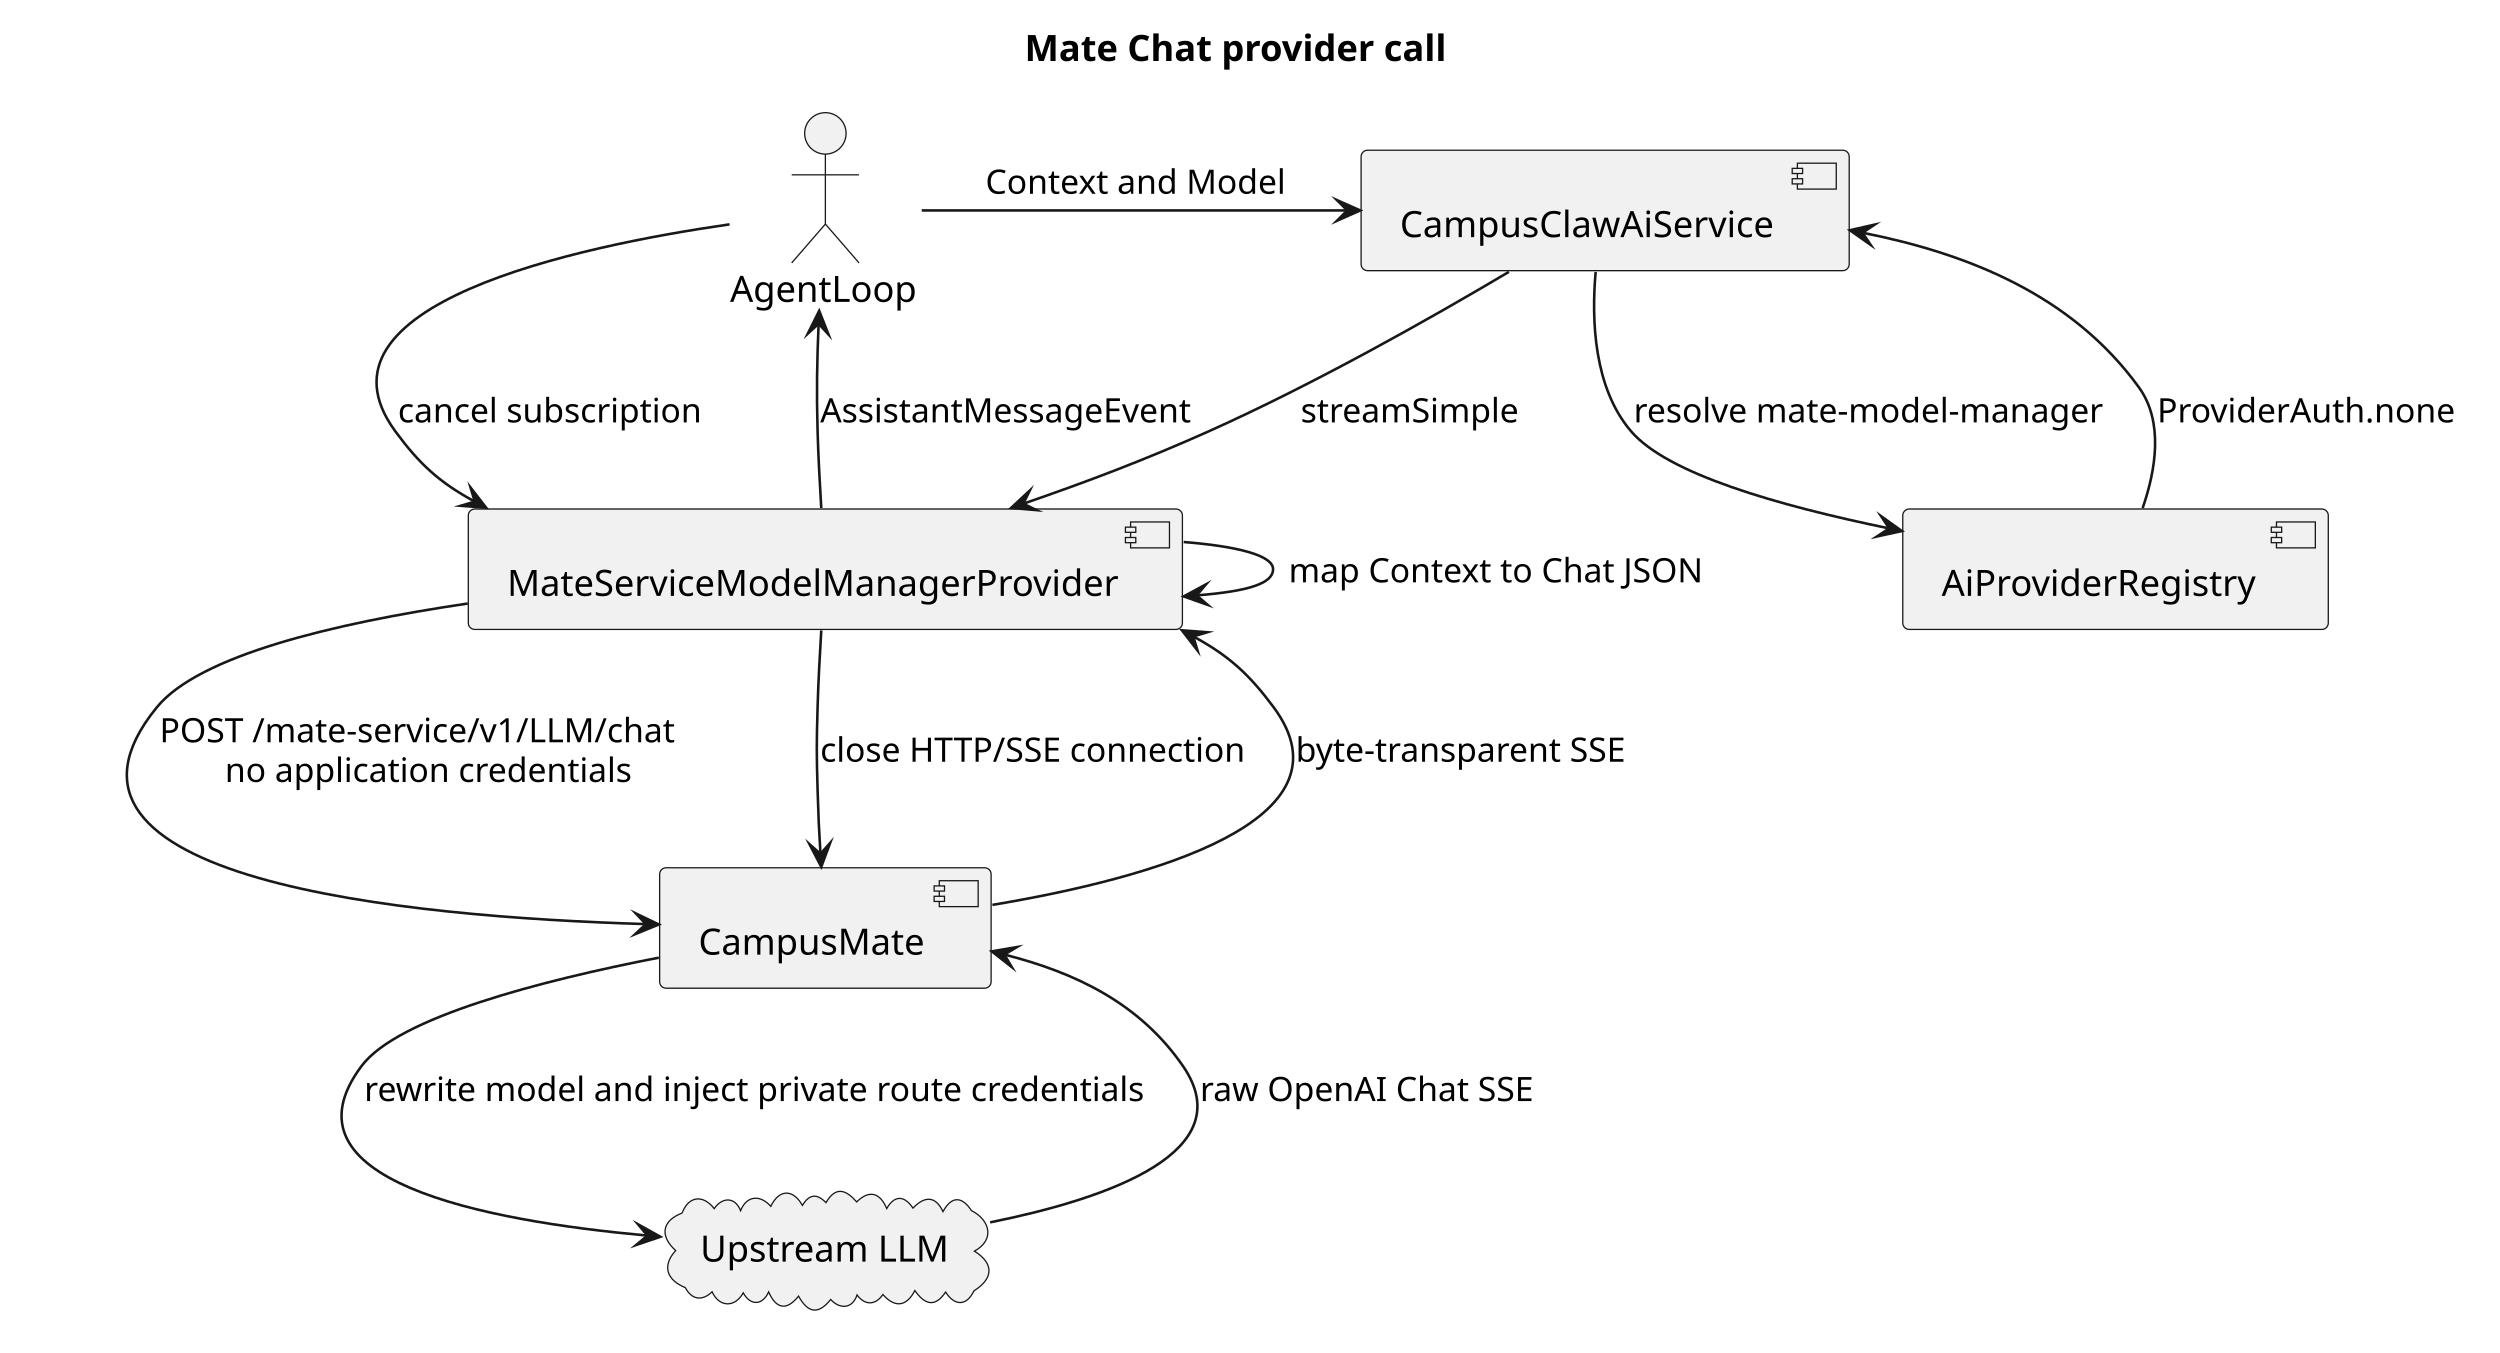
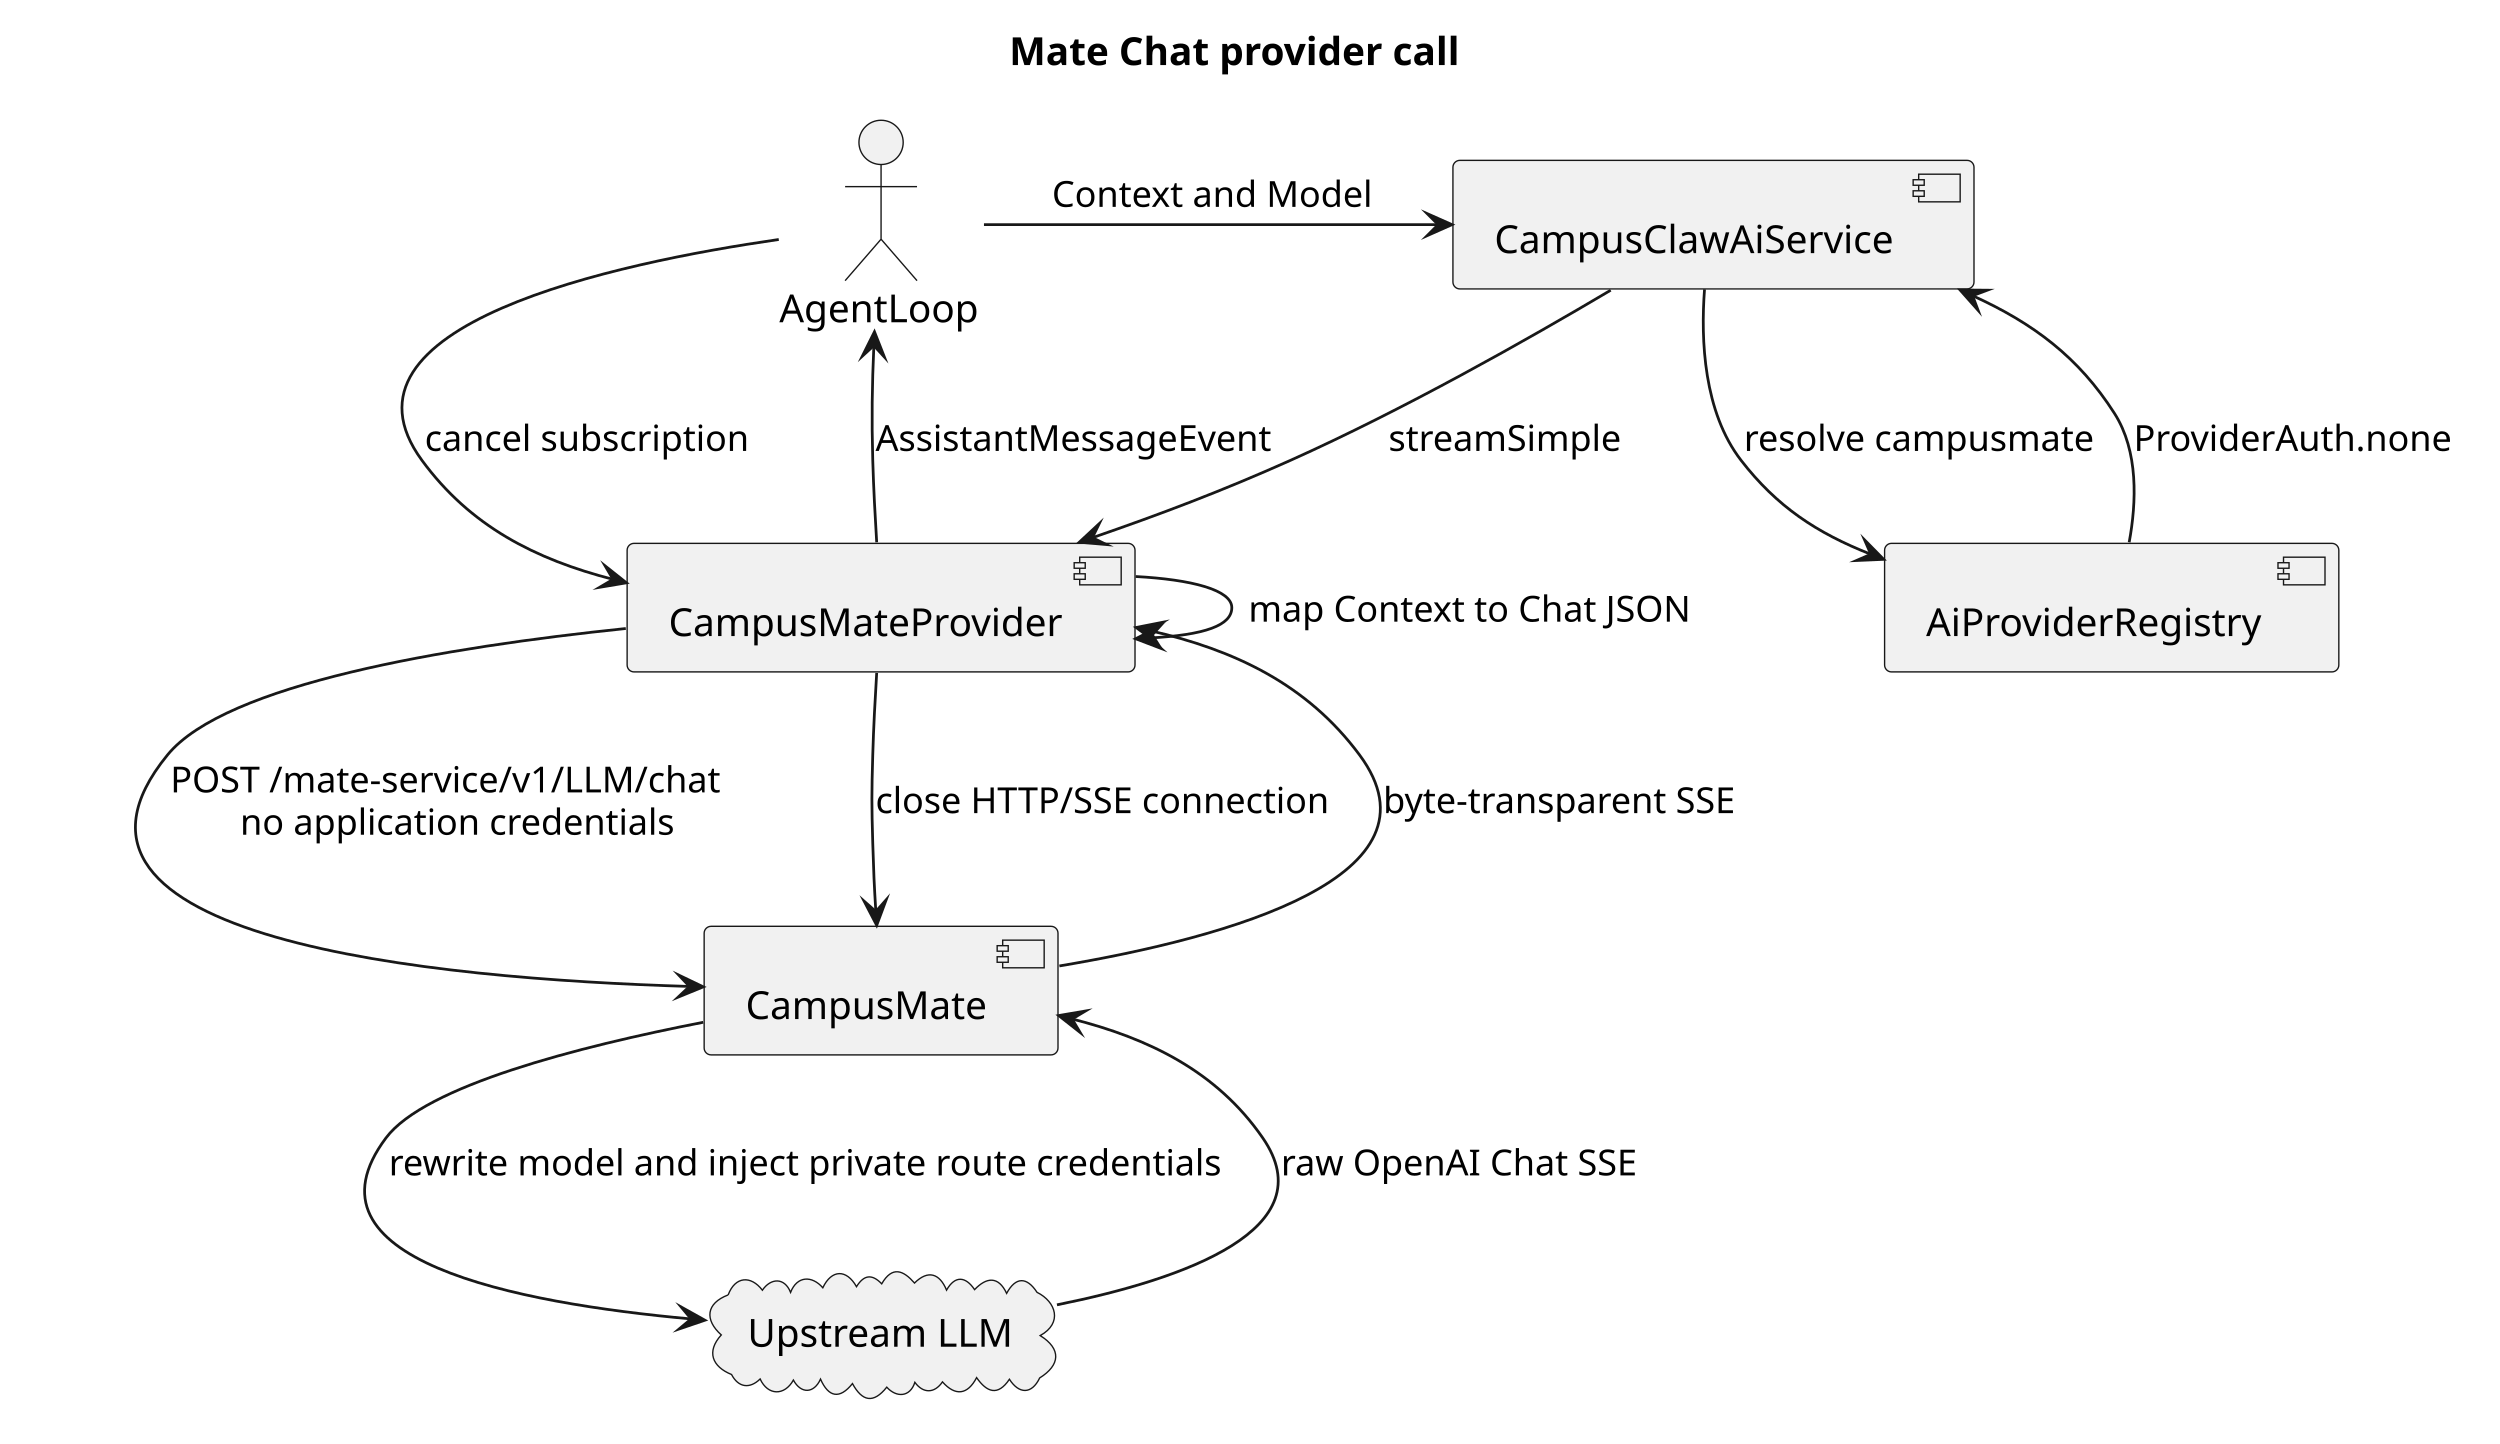
- <svg xmlns="http://www.w3.org/2000/svg" contentStyleType="text/css" data-diagram-type="DESCRIPTION" height="522px" preserveAspectRatio="none" style="width:965px;height:522px;background:#FFFFFF;" version="1.1" viewBox="0 0 965 522" width="965px" zoomAndPan="magnify">
+ <svg xmlns="http://www.w3.org/2000/svg" contentStyleType="text/css" data-diagram-type="DESCRIPTION" height="522px" preserveAspectRatio="none" style="width:904px;height:522px;background:#FFFFFF;" version="1.1" viewBox="0 0 904 522" width="904px" zoomAndPan="magnify">
  <defs />
  <g>
-     <g class="title" data-source-line="10">
-       <text fill="#000000" font-family="sans-serif" font-size="14" font-weight="700" lengthAdjust="spacing" textLength="167.802" x="395.507" y="23.535">Mate Chat provider call</text>
+     <g class="title" data-source-line="11">
+       <text fill="#000000" font-family="sans-serif" font-size="14" font-weight="700" lengthAdjust="spacing" textLength="167.802" x="364.942" y="23.535">Mate Chat provider call</text>
    </g>
-     <g class="entity" data-qualified-name="AgentLoop" data-source-line="11" id="ent0001">
+     <g class="entity" data-qualified-name="AgentLoop" data-source-line="12" id="ent0001">
      <ellipse cx="318.594" cy="51.488" fill="#F1F1F1" rx="8" ry="8" style="stroke:#181818;stroke-width:0.5;" />
      <path d="M318.594,59.488 L318.594,86.488 M305.594,67.488 L331.594,67.488 M318.594,86.488 L305.594,101.488 M318.594,86.488 L331.594,101.488" fill="none" style="stroke:#181818;stroke-width:0.5;" />
      <text fill="#000000" font-family="sans-serif" font-size="14" lengthAdjust="spacing" textLength="73.589" x="281.8" y="116.523">AgentLoop</text>
    </g>
-     <g class="entity" data-qualified-name="CampusClawAiService" data-source-line="12" id="ent0002">
+     <g class="entity" data-qualified-name="CampusClawAiService" data-source-line="13" id="ent0002">
      <rect fill="#F1F1F1" height="46.488" rx="2.5" ry="2.5" style="stroke:#181818;stroke-width:0.5;" width="188.415" x="525.38" y="57.988" />
      <rect fill="#F1F1F1" height="10" style="stroke:#181818;stroke-width:0.5;" width="15" x="693.795" y="62.988" />
      <rect fill="#F1F1F1" height="2" style="stroke:#181818;stroke-width:0.5;" width="4" x="691.795" y="64.988" />
      <rect fill="#F1F1F1" height="2" style="stroke:#181818;stroke-width:0.5;" width="4" x="691.795" y="68.988" />
      <text fill="#000000" font-family="sans-serif" font-size="14" lengthAdjust="spacing" textLength="148.415" x="540.38" y="91.523">CampusClawAiService</text>
    </g>
-     <g class="entity" data-qualified-name="AiProviderRegistry" data-source-line="13" id="ent0003">
-       <rect fill="#F1F1F1" height="46.488" rx="2.5" ry="2.5" style="stroke:#181818;stroke-width:0.5;" width="164.25" x="734.47" y="196.478" />
-       <rect fill="#F1F1F1" height="10" style="stroke:#181818;stroke-width:0.5;" width="15" x="878.72" y="201.478" />
-       <rect fill="#F1F1F1" height="2" style="stroke:#181818;stroke-width:0.5;" width="4" x="876.72" y="203.478" />
-       <rect fill="#F1F1F1" height="2" style="stroke:#181818;stroke-width:0.5;" width="4" x="876.72" y="207.478" />
-       <text fill="#000000" font-family="sans-serif" font-size="14" lengthAdjust="spacing" textLength="124.25" x="749.47" y="230.013">AiProviderRegistry</text>
+     <g class="entity" data-qualified-name="AiProviderRegistry" data-source-line="14" id="ent0003">
+       <rect fill="#F1F1F1" height="46.488" rx="2.5" ry="2.5" style="stroke:#181818;stroke-width:0.5;" width="164.25" x="681.47" y="196.478" />
+       <rect fill="#F1F1F1" height="10" style="stroke:#181818;stroke-width:0.5;" width="15" x="825.72" y="201.478" />
+       <rect fill="#F1F1F1" height="2" style="stroke:#181818;stroke-width:0.5;" width="4" x="823.72" y="203.478" />
+       <rect fill="#F1F1F1" height="2" style="stroke:#181818;stroke-width:0.5;" width="4" x="823.72" y="207.478" />
+       <text fill="#000000" font-family="sans-serif" font-size="14" lengthAdjust="spacing" textLength="124.25" x="696.47" y="230.013">AiProviderRegistry</text>
    </g>
-     <g class="entity" data-qualified-name="MateServiceModelManagerProvider" data-source-line="14" id="ent0004">
-       <rect fill="#F1F1F1" height="46.488" rx="2.5" ry="2.5" style="stroke:#181818;stroke-width:0.5;" width="275.642" x="180.77" y="196.478" />
-       <rect fill="#F1F1F1" height="10" style="stroke:#181818;stroke-width:0.5;" width="15" x="436.412" y="201.478" />
-       <rect fill="#F1F1F1" height="2" style="stroke:#181818;stroke-width:0.5;" width="4" x="434.412" y="203.478" />
-       <rect fill="#F1F1F1" height="2" style="stroke:#181818;stroke-width:0.5;" width="4" x="434.412" y="207.478" />
-       <text fill="#000000" font-family="sans-serif" font-size="14" lengthAdjust="spacing" textLength="235.642" x="195.77" y="230.013">MateServiceModelManagerProvider</text>
+     <g class="entity" data-qualified-name="CampusMateProvider" data-source-line="15" id="ent0004">
+       <rect fill="#F1F1F1" height="46.488" rx="2.5" ry="2.5" style="stroke:#181818;stroke-width:0.5;" width="183.65" x="226.77" y="196.478" />
+       <rect fill="#F1F1F1" height="10" style="stroke:#181818;stroke-width:0.5;" width="15" x="390.42" y="201.478" />
+       <rect fill="#F1F1F1" height="2" style="stroke:#181818;stroke-width:0.5;" width="4" x="388.42" y="203.478" />
+       <rect fill="#F1F1F1" height="2" style="stroke:#181818;stroke-width:0.5;" width="4" x="388.42" y="207.478" />
+       <text fill="#000000" font-family="sans-serif" font-size="14" lengthAdjust="spacing" textLength="143.65" x="241.77" y="230.013">CampusMateProvider</text>
    </g>
-     <g class="entity" data-qualified-name="CampusMate" data-source-line="15" id="ent0005">
+     <g class="entity" data-qualified-name="CampusMate" data-source-line="16" id="ent0005">
      <rect fill="#F1F1F1" height="46.488" rx="2.5" ry="2.5" style="stroke:#181818;stroke-width:0.5;" width="127.951" x="254.62" y="334.958" />
      <rect fill="#F1F1F1" height="10" style="stroke:#181818;stroke-width:0.5;" width="15" x="362.571" y="339.958" />
      <rect fill="#F1F1F1" height="2" style="stroke:#181818;stroke-width:0.5;" width="4" x="360.571" y="341.958" />
      <rect fill="#F1F1F1" height="2" style="stroke:#181818;stroke-width:0.5;" width="4" x="360.571" y="345.958" />
      <text fill="#000000" font-family="sans-serif" font-size="14" lengthAdjust="spacing" textLength="87.951" x="269.62" y="368.493">CampusMate</text>
    </g>
-     <g class="entity" data-qualified-name="Upstream" data-source-line="16" id="ent0006">
+     <g class="entity" data-qualified-name="Upstream" data-source-line="17" id="ent0006">
      <path d="M263.301,468.239 C265.82,461.516 271.48,461.066 275.681,466.531 C278.655,462.137 283.658,461.763 285.87,467.312 C288.258,461.26 293.642,461.196 297.527,465.651 C300.719,458.962 306.095,458.853 309.711,465.257 C312.375,460.993 315.257,460.526 318.823,464.225 C322.644,457.673 326.603,459.285 330.69,463.941 C335.603,459.06 339.767,460.471 342.273,466.497 C345.352,461.121 349.155,461.498 352.41,466.323 C356.688,461.835 360.985,461.281 363.995,467.673 C367.308,461.601 371.286,461.655 374.992,467.304 C381.897,470.74 384.352,478.406 376.137,482.95 C383.882,487.789 383.41,493.611 375.95,498.264 C373.028,504.349 368.431,504.089 365.005,498.747 C360.771,505.037 356.804,503.39 353.14,498.159 C349.885,504.39 345.484,504.957 340.798,499.697 C337.909,503.899 333.847,503.966 330.819,499.864 C329.011,505.388 324.049,505.368 320.651,501.603 C315.808,507.676 311.782,506.781 308.245,500.311 C303.606,506.12 299.608,505.267 296.697,498.7 C294.301,503.979 289.647,504.083 286.889,499.045 C283.686,504.793 277.67,504.73 274.862,498.644 C271.057,502.334 267.006,501.749 264.523,497.021 C257.536,494.193 255.305,488.781 260.813,482.713 C254.701,477.227 255.285,471.298 263.301,468.239" fill="#F1F1F1" style="stroke:#181818;stroke-width:0.5;" />
      <text fill="#000000" font-family="sans-serif" font-size="14" lengthAdjust="spacing" textLength="96.633" x="270.28" y="486.983">Upstream LLM</text>
    </g>
-     <g class="link" data-entity-1="ent0001" data-entity-2="ent0002" data-link-type="dependency" data-source-line="18" id="lnk7">
+     <g class="link" data-entity-1="ent0001" data-entity-2="ent0002" data-link-type="dependency" data-source-line="19" id="lnk7">
      <path d="M355.8,81.228 C397.8,81.228 462.73,81.228 520.04,81.228" fill="none" id="AgentLoop-to-CampusClawAiService" style="stroke:#181818;stroke-width:1;" />
      <polygon fill="#181818" points="525.04,81.228,516.04,77.228,520.04,81.228,516.04,85.228,525.04,81.228" style="stroke:#181818;stroke-width:1;stroke-linejoin:miter;stroke-miterlimit:10;" />
      <text fill="#000000" font-family="sans-serif" font-size="13" lengthAdjust="spacing" textLength="120.009" x="380.39" y="74.797">Context and Model</text>
    </g>
-     <g class="link" data-entity-1="ent0002" data-entity-2="ent0003" data-link-type="dependency" data-source-line="19" id="lnk8">
-       <path d="M615.92,104.968 C614.26,123.658 615.22,149.698 629.59,166.478 C643.68,182.918 685.844,195.006 729.224,203.976" fill="none" id="CampusClawAiService-to-AiProviderRegistry" style="stroke:#181818;stroke-width:1;" />
-       <polygon fill="#181818" points="734.12,204.988,726.116,199.249,729.224,203.976,724.496,207.083,734.12,204.988" style="stroke:#181818;stroke-width:1;stroke-linejoin:miter;stroke-miterlimit:10;" />
-       <text fill="#000000" font-family="sans-serif" font-size="13" lengthAdjust="spacing" textLength="190.017" x="630.59" y="163.047">resolve mate-model-manager</text>
+     <g class="link" data-entity-1="ent0002" data-entity-2="ent0003" data-link-type="dependency" data-source-line="20" id="lnk8">
+       <path d="M616.36,104.608 C614.96,123.078 616.07,148.998 629.59,166.478 C642.5,183.158 656.838,192.686 676.488,200.426" fill="none" id="CampusClawAiService-to-AiProviderRegistry" style="stroke:#181818;stroke-width:1;" />
+       <polygon fill="#181818" points="681.14,202.258,674.232,195.238,676.488,200.426,671.3,202.682,681.14,202.258" style="stroke:#181818;stroke-width:1;stroke-linejoin:miter;stroke-miterlimit:10;" />
+       <text fill="#000000" font-family="sans-serif" font-size="13" lengthAdjust="spacing" textLength="129.289" x="630.59" y="163.047">resolve campusmate</text>
    </g>
-     <g class="link" data-entity-1="ent0003" data-entity-2="ent0002" data-link-type="dependency" data-source-line="20" id="lnk9">
-       <path d="M827.05,196.138 C832.13,181.528 835.27,162.818 825.59,149.478 C799.96,114.148 760.175,97.999 718.945,89.839" fill="none" id="AiProviderRegistry-to-CampusClawAiService" style="stroke:#181818;stroke-width:1;" />
-       <polygon fill="#181818" points="714.04,88.868,722.092,94.54,718.945,89.839,723.645,86.692,714.04,88.868" style="stroke:#181818;stroke-width:1;stroke-linejoin:miter;stroke-miterlimit:10;" />
-       <text fill="#000000" font-family="sans-serif" font-size="13" lengthAdjust="spacing" textLength="117.165" x="832.65" y="163.047">ProviderAuth.none</text>
+     <g class="link" data-entity-1="ent0003" data-entity-2="ent0002" data-link-type="dependency" data-source-line="21" id="lnk9">
+       <path d="M769.91,196.098 C772.57,181.658 773.33,163.148 764.59,149.478 C751.6,129.128 735.24,116.91 713.301,106.92" fill="none" id="AiProviderRegistry-to-CampusClawAiService" style="stroke:#181818;stroke-width:1;" />
+       <polygon fill="#181818" points="708.75,104.848,715.283,112.218,713.301,106.92,718.598,104.938,708.75,104.848" style="stroke:#181818;stroke-width:1;stroke-linejoin:miter;stroke-miterlimit:10;" />
+       <text fill="#000000" font-family="sans-serif" font-size="13" lengthAdjust="spacing" textLength="117.165" x="771.52" y="163.047">ProviderAuth.none</text>
    </g>
-     <g class="link" data-entity-1="ent0002" data-entity-2="ent0004" data-link-type="dependency" data-source-line="21" id="lnk10">
-       <path d="M582.43,104.938 C551.98,122.998 507.41,148.178 466.59,166.478 C442.22,177.398 419.548,185.98 395.008,194.43" fill="none" id="CampusClawAiService-to-MateServiceModelManagerProvider" style="stroke:#181818;stroke-width:1;" />
+     <g class="link" data-entity-1="ent0002" data-entity-2="ent0004" data-link-type="dependency" data-source-line="22" id="lnk10">
+       <path d="M582.43,104.938 C551.98,122.998 507.41,148.178 466.59,166.478 C442.22,177.398 419.548,185.98 395.008,194.43" fill="none" id="CampusClawAiService-to-CampusMateProvider" style="stroke:#181818;stroke-width:1;" />
      <polygon fill="#181818" points="390.28,196.058,400.092,196.91,395.008,194.43,397.487,189.346,390.28,196.058" style="stroke:#181818;stroke-width:1;stroke-linejoin:miter;stroke-miterlimit:10;" />
      <text fill="#000000" font-family="sans-serif" font-size="13" lengthAdjust="spacing" textLength="85.446" x="502.08" y="163.047">streamSimple</text>
    </g>
-     <g class="link" data-entity-1="ent0004" data-entity-2="ent0004" data-link-type="dependency" data-source-line="22" id="lnk11">
-       <path d="M456.9,209.218 C477.49,210.848 491.41,214.348 491.41,219.718 C491.41,225.088 482.474,228.194 461.884,229.824" fill="none" id="MateServiceModelManagerProvider-to-MateServiceModelManagerProvider" style="stroke:#181818;stroke-width:1;" />
-       <polygon fill="#181818" points="456.9,230.218,466.188,233.495,461.884,229.824,465.556,225.52,456.9,230.218" style="stroke:#181818;stroke-width:1;stroke-linejoin:miter;stroke-miterlimit:10;" />
-       <text fill="#000000" font-family="sans-serif" font-size="13" lengthAdjust="spacing" textLength="166.639" x="497.41" y="224.787">map Context to Chat JSON</text>
+     <g class="link" data-entity-1="ent0004" data-entity-2="ent0004" data-link-type="dependency" data-source-line="23" id="lnk11">
+       <path d="M410.65,208.468 C430.78,209.548 445.42,213.298 445.42,219.718 C445.42,226.138 435.773,229.62 415.643,230.7" fill="none" id="CampusMateProvider-to-CampusMateProvider" style="stroke:#181818;stroke-width:1;" />
+       <polygon fill="#181818" points="410.65,230.968,419.851,234.48,415.643,230.7,419.423,226.492,410.65,230.968" style="stroke:#181818;stroke-width:1;stroke-linejoin:miter;stroke-miterlimit:10;" />
+       <text fill="#000000" font-family="sans-serif" font-size="13" lengthAdjust="spacing" textLength="166.639" x="451.42" y="224.787">map Context to Chat JSON</text>
    </g>
-     <g class="link" data-entity-1="ent0004" data-entity-2="ent0005" data-link-type="dependency" data-source-line="23" id="lnk12">
-       <path d="M180.56,232.958 C127.97,240.728 76.76,253.198 60.59,272.958 C6,339.708 156.302,353.929 249.302,356.699" fill="none" id="MateServiceModelManagerProvider-to-CampusMate" style="stroke:#181818;stroke-width:1;" />
+     <g class="link" data-entity-1="ent0004" data-entity-2="ent0005" data-link-type="dependency" data-source-line="24" id="lnk12">
+       <path d="M226.29,227.268 C161,234.048 81.49,247.398 60.59,272.958 C6,339.708 156.302,353.929 249.302,356.699" fill="none" id="CampusMateProvider-to-CampusMate" style="stroke:#181818;stroke-width:1;" />
      <polygon fill="#181818" points="254.3,356.848,245.423,352.582,249.302,356.699,245.185,360.579,254.3,356.848" style="stroke:#181818;stroke-width:1;stroke-linejoin:miter;stroke-miterlimit:10;" />
      <text fill="#000000" font-family="sans-serif" font-size="13" lengthAdjust="spacing" textLength="213.186" x="61.59" y="286.527">POST /mate-service/v1/LLM/chat</text>
      <text fill="#000000" font-family="sans-serif" font-size="13" lengthAdjust="spacing" textLength="162.748" x="86.809" y="301.837">no application credentials</text>
    </g>
-     <g class="link" data-entity-1="ent0005" data-entity-2="ent0004" data-link-type="dependency" data-source-line="26" id="lnk15">
-       <path d="M383.07,349.288 C444.8,338.948 524.11,316.748 491.59,272.958 C482.24,260.368 474.342,253.069 460.602,245.669" fill="none" id="CampusMate-to-MateServiceModelManagerProvider" style="stroke:#181818;stroke-width:1;" />
-       <polygon fill="#181818" points="456.2,243.298,462.227,251.088,460.602,245.669,466.021,244.044,456.2,243.298" style="stroke:#181818;stroke-width:1;stroke-linejoin:miter;stroke-miterlimit:10;" />
+     <g class="link" data-entity-1="ent0005" data-entity-2="ent0004" data-link-type="dependency" data-source-line="27" id="lnk15">
+       <path d="M383.07,349.288 C444.8,338.948 524.11,316.748 491.59,272.958 C472.61,247.398 446.355,235 415.695,228.01" fill="none" id="CampusMate-to-CampusMateProvider" style="stroke:#181818;stroke-width:1;" />
+       <polygon fill="#181818" points="410.82,226.898,418.706,232.799,415.695,228.01,420.484,224.999,410.82,226.898" style="stroke:#181818;stroke-width:1;stroke-linejoin:miter;stroke-miterlimit:10;" />
      <text fill="#000000" font-family="sans-serif" font-size="13" lengthAdjust="spacing" textLength="132.672" x="500.14" y="294.027">byte-transparent SSE</text>
    </g>
-     <g class="link" data-entity-1="ent0004" data-entity-2="ent0005" data-link-type="dependency" data-source-line="29" id="lnk18">
-       <path d="M317.01,243.338 C316.44,252.528 315.87,263.248 315.59,272.958 C315.18,287.178 315.18,290.748 315.59,304.958 C315.87,314.678 316.13,320.408 316.7,329.598" fill="none" id="MateServiceModelManagerProvider-to-CampusMate-1" style="stroke:#181818;stroke-width:1;" />
+     <g class="link" data-entity-1="ent0004" data-entity-2="ent0005" data-link-type="dependency" data-source-line="30" id="lnk18">
+       <path d="M317.01,243.338 C316.44,252.528 315.87,263.248 315.59,272.958 C315.18,287.178 315.18,290.748 315.59,304.958 C315.87,314.678 316.13,320.408 316.7,329.598" fill="none" id="CampusMateProvider-to-CampusMate-1" style="stroke:#181818;stroke-width:1;" />
      <polygon fill="#181818" points="317.01,334.588,320.445,325.358,316.7,329.598,312.461,325.853,317.01,334.588" style="stroke:#181818;stroke-width:1;stroke-linejoin:miter;stroke-miterlimit:10;" />
      <text fill="#000000" font-family="sans-serif" font-size="13" lengthAdjust="spacing" textLength="170.898" x="316.59" y="294.027">close HTTP/SSE connection</text>
    </g>
-     <g class="link" data-entity-1="ent0005" data-entity-2="ent0006" data-link-type="dependency" data-source-line="24" id="lnk13">
+     <g class="link" data-entity-1="ent0005" data-entity-2="ent0006" data-link-type="dependency" data-source-line="25" id="lnk13">
      <path d="M254.29,369.658 C208.85,378.508 153.62,392.738 139.59,411.448 C106.51,455.568 186.03,471.136 249.911,476.936" fill="none" id="CampusMate-to-Upstream" style="stroke:#181818;stroke-width:1;" />
      <polygon fill="#181818" points="254.89,477.388,246.289,472.591,249.911,476.936,245.565,480.558,254.89,477.388" style="stroke:#181818;stroke-width:1;stroke-linejoin:miter;stroke-miterlimit:10;" />
      <text fill="#000000" font-family="sans-serif" font-size="13" lengthAdjust="spacing" textLength="311.365" x="140.59" y="425.017">rewrite model and inject private route credentials</text>
    </g>
-     <g class="link" data-entity-1="ent0006" data-entity-2="ent0005" data-link-type="dependency" data-source-line="25" id="lnk14">
+     <g class="link" data-entity-1="ent0006" data-entity-2="ent0005" data-link-type="dependency" data-source-line="26" id="lnk14">
      <path d="M382.2,471.828 C428.48,462.498 479.37,444.428 456.59,411.448 C439.85,387.208 415.146,375.44 387.676,368.46" fill="none" id="Upstream-to-CampusMate" style="stroke:#181818;stroke-width:1;" />
      <polygon fill="#181818" points="382.83,367.228,390.568,373.322,387.676,368.46,392.538,365.568,382.83,367.228" style="stroke:#181818;stroke-width:1;stroke-linejoin:miter;stroke-miterlimit:10;" />
      <text fill="#000000" font-family="sans-serif" font-size="13" lengthAdjust="spacing" textLength="131.314" x="463.2" y="425.017">raw OpenAI Chat SSE</text>
    </g>
-     <g class="link" data-entity-1="ent0004" data-entity-2="ent0001" data-link-type="dependency" data-source-line="27" id="lnk16">
-       <path d="M317.01,196.098 C316.44,186.908 315.87,176.188 315.59,166.478 C315.16,151.258 315.35,139.493 315.99,124.963" fill="none" id="MateServiceModelManagerProvider-to-AgentLoop" style="stroke:#181818;stroke-width:1;" />
+     <g class="link" data-entity-1="ent0004" data-entity-2="ent0001" data-link-type="dependency" data-source-line="28" id="lnk16">
+       <path d="M317.01,196.098 C316.44,186.908 315.87,176.188 315.59,166.478 C315.16,151.258 315.35,139.493 315.99,124.963" fill="none" id="CampusMateProvider-to-AgentLoop" style="stroke:#181818;stroke-width:1;" />
      <polygon fill="#181818" points="316.21,119.968,311.818,128.784,315.99,124.963,319.81,129.136,316.21,119.968" style="stroke:#181818;stroke-width:1;stroke-linejoin:miter;stroke-miterlimit:10;" />
      <text fill="#000000" font-family="sans-serif" font-size="13" lengthAdjust="spacing" textLength="145.749" x="316.59" y="163.047">AssistantMessageEvent</text>
    </g>
-     <g class="link" data-entity-1="ent0001" data-entity-2="ent0004" data-link-type="dependency" data-source-line="28" id="lnk17">
-       <path d="M281.6,86.598 C222.46,95.138 116.75,117.618 152.59,166.478 C161.8,179.018 169.608,186.258 183.258,193.608" fill="none" id="AgentLoop-to-MateServiceModelManagerProvider" style="stroke:#181818;stroke-width:1;" />
-       <polygon fill="#181818" points="187.66,195.978,181.632,188.19,183.258,193.608,177.839,195.233,187.66,195.978" style="stroke:#181818;stroke-width:1;stroke-linejoin:miter;stroke-miterlimit:10;" />
+     <g class="link" data-entity-1="ent0001" data-entity-2="ent0004" data-link-type="dependency" data-source-line="29" id="lnk17">
+       <path d="M281.6,86.598 C222.46,95.138 116.75,117.618 152.59,166.478 C170.02,190.228 193.408,202.21 221.688,209.5" fill="none" id="AgentLoop-to-CampusMateProvider" style="stroke:#181818;stroke-width:1;" />
+       <polygon fill="#181818" points="226.53,210.748,218.813,204.628,221.688,209.5,216.816,212.375,226.53,210.748" style="stroke:#181818;stroke-width:1;stroke-linejoin:miter;stroke-miterlimit:10;" />
      <text fill="#000000" font-family="sans-serif" font-size="13" lengthAdjust="spacing" textLength="121.773" x="153.59" y="163.047">cancel subscription</text>
    </g>
  </g>
</svg>
